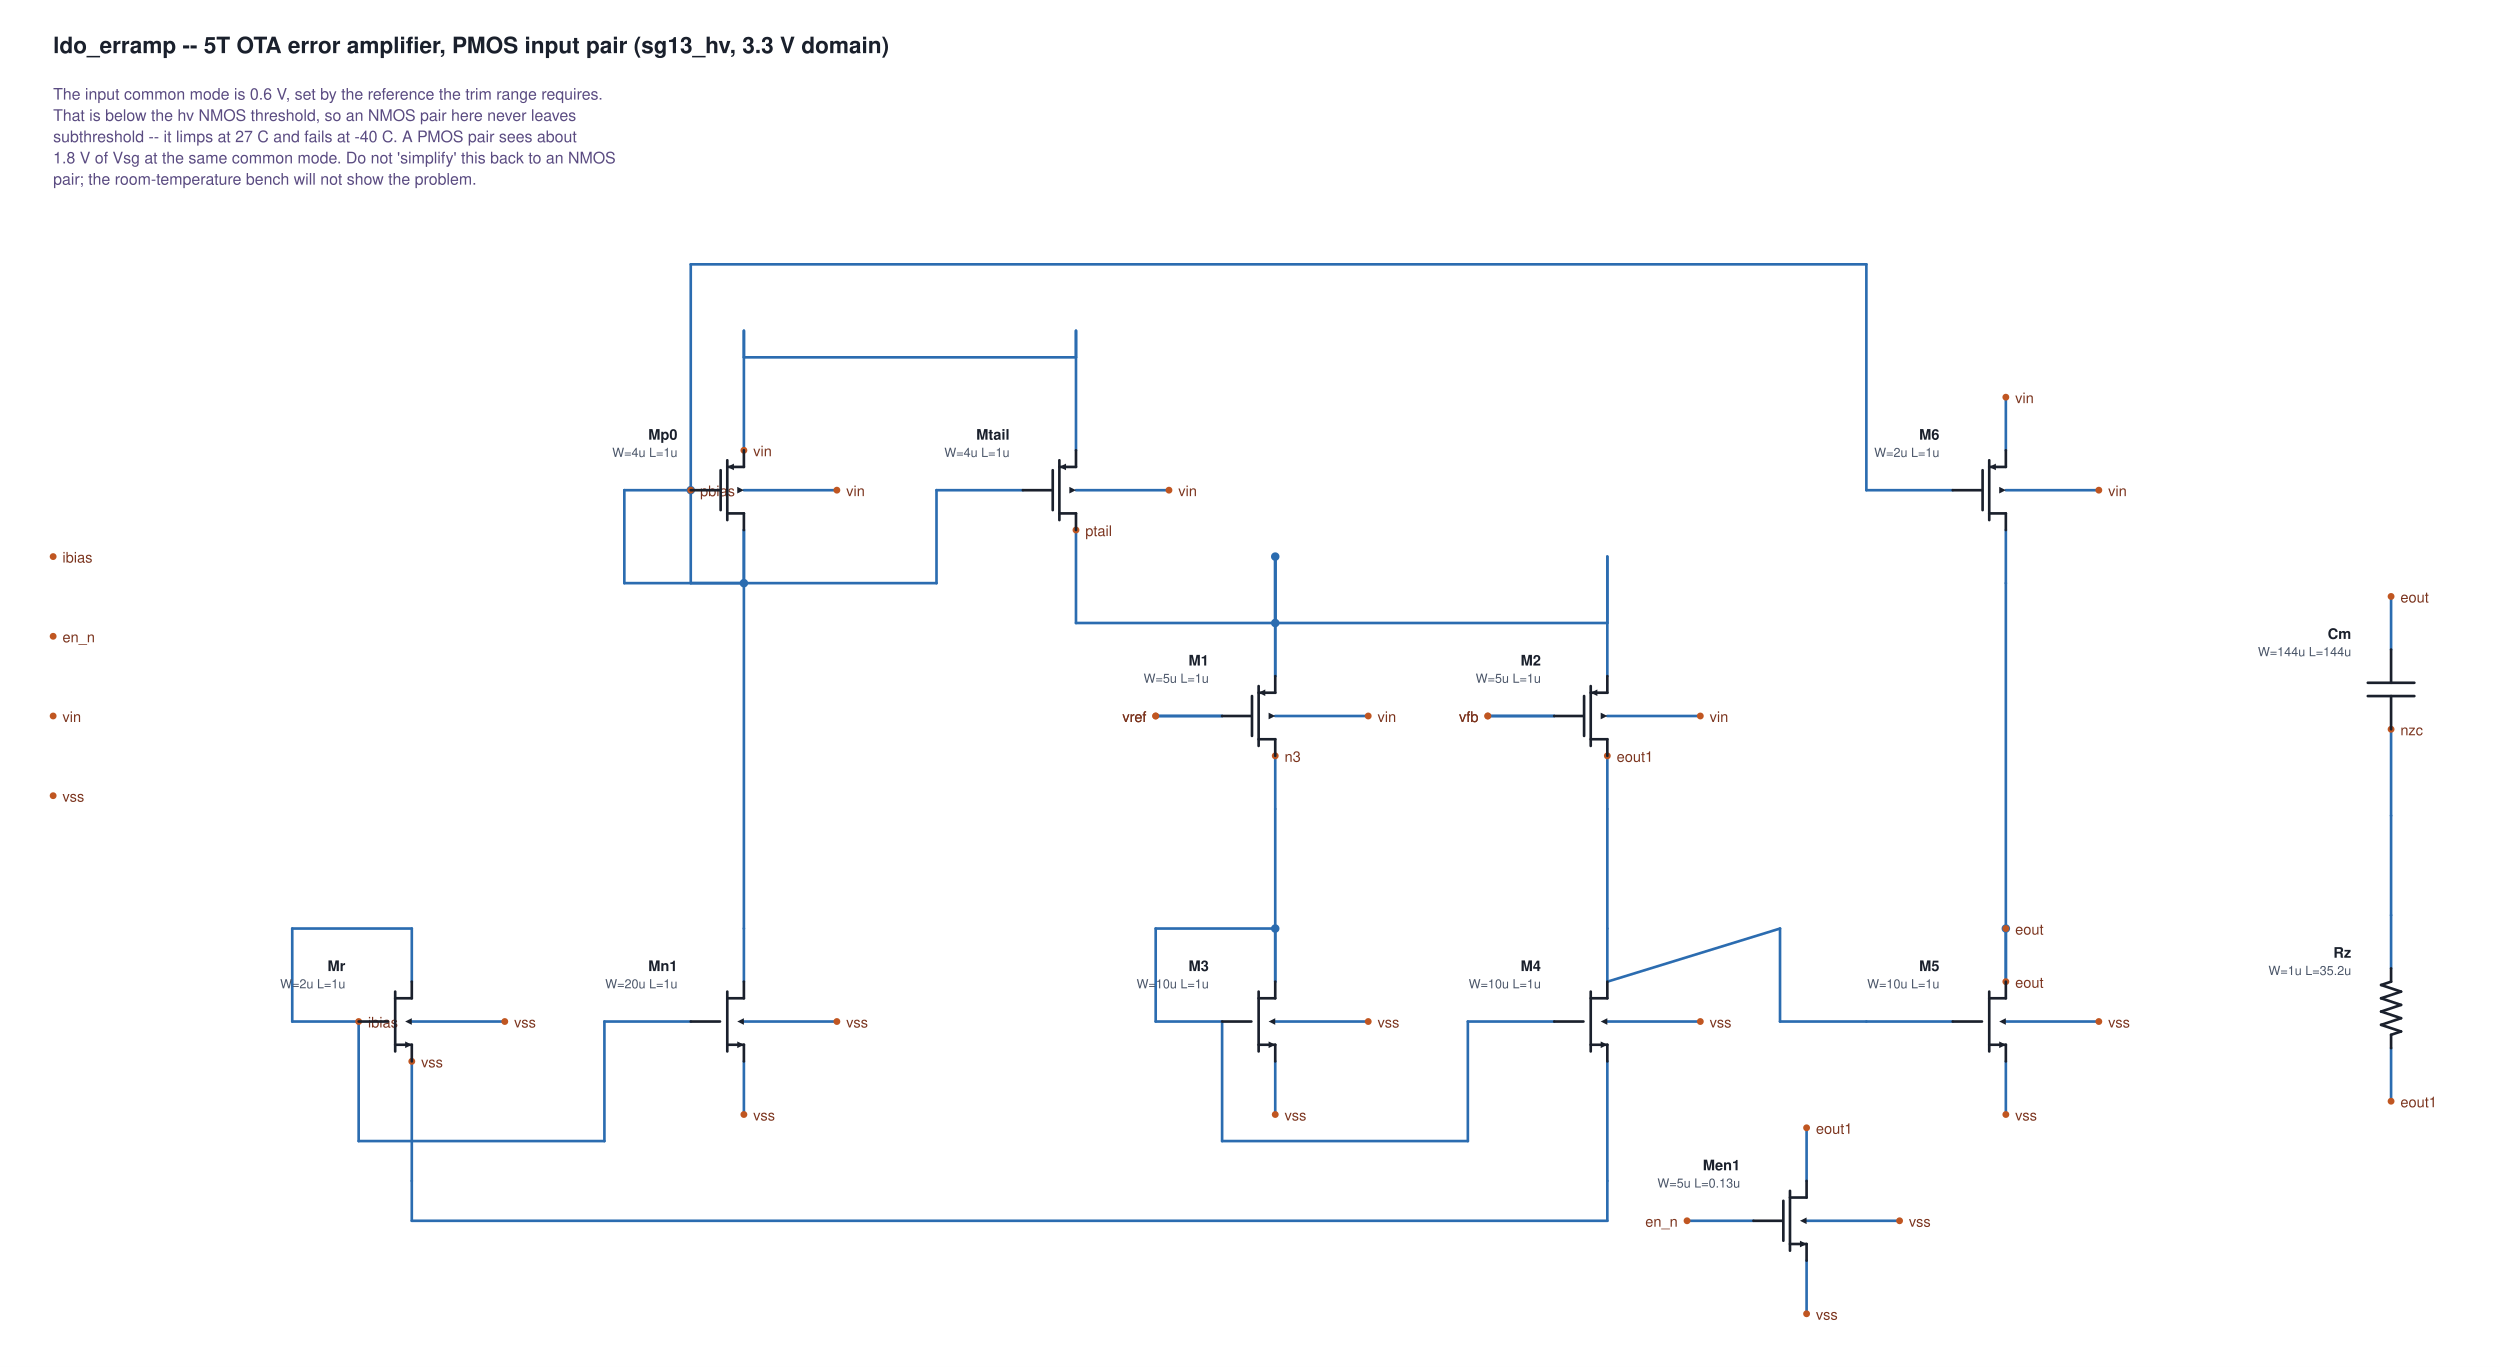
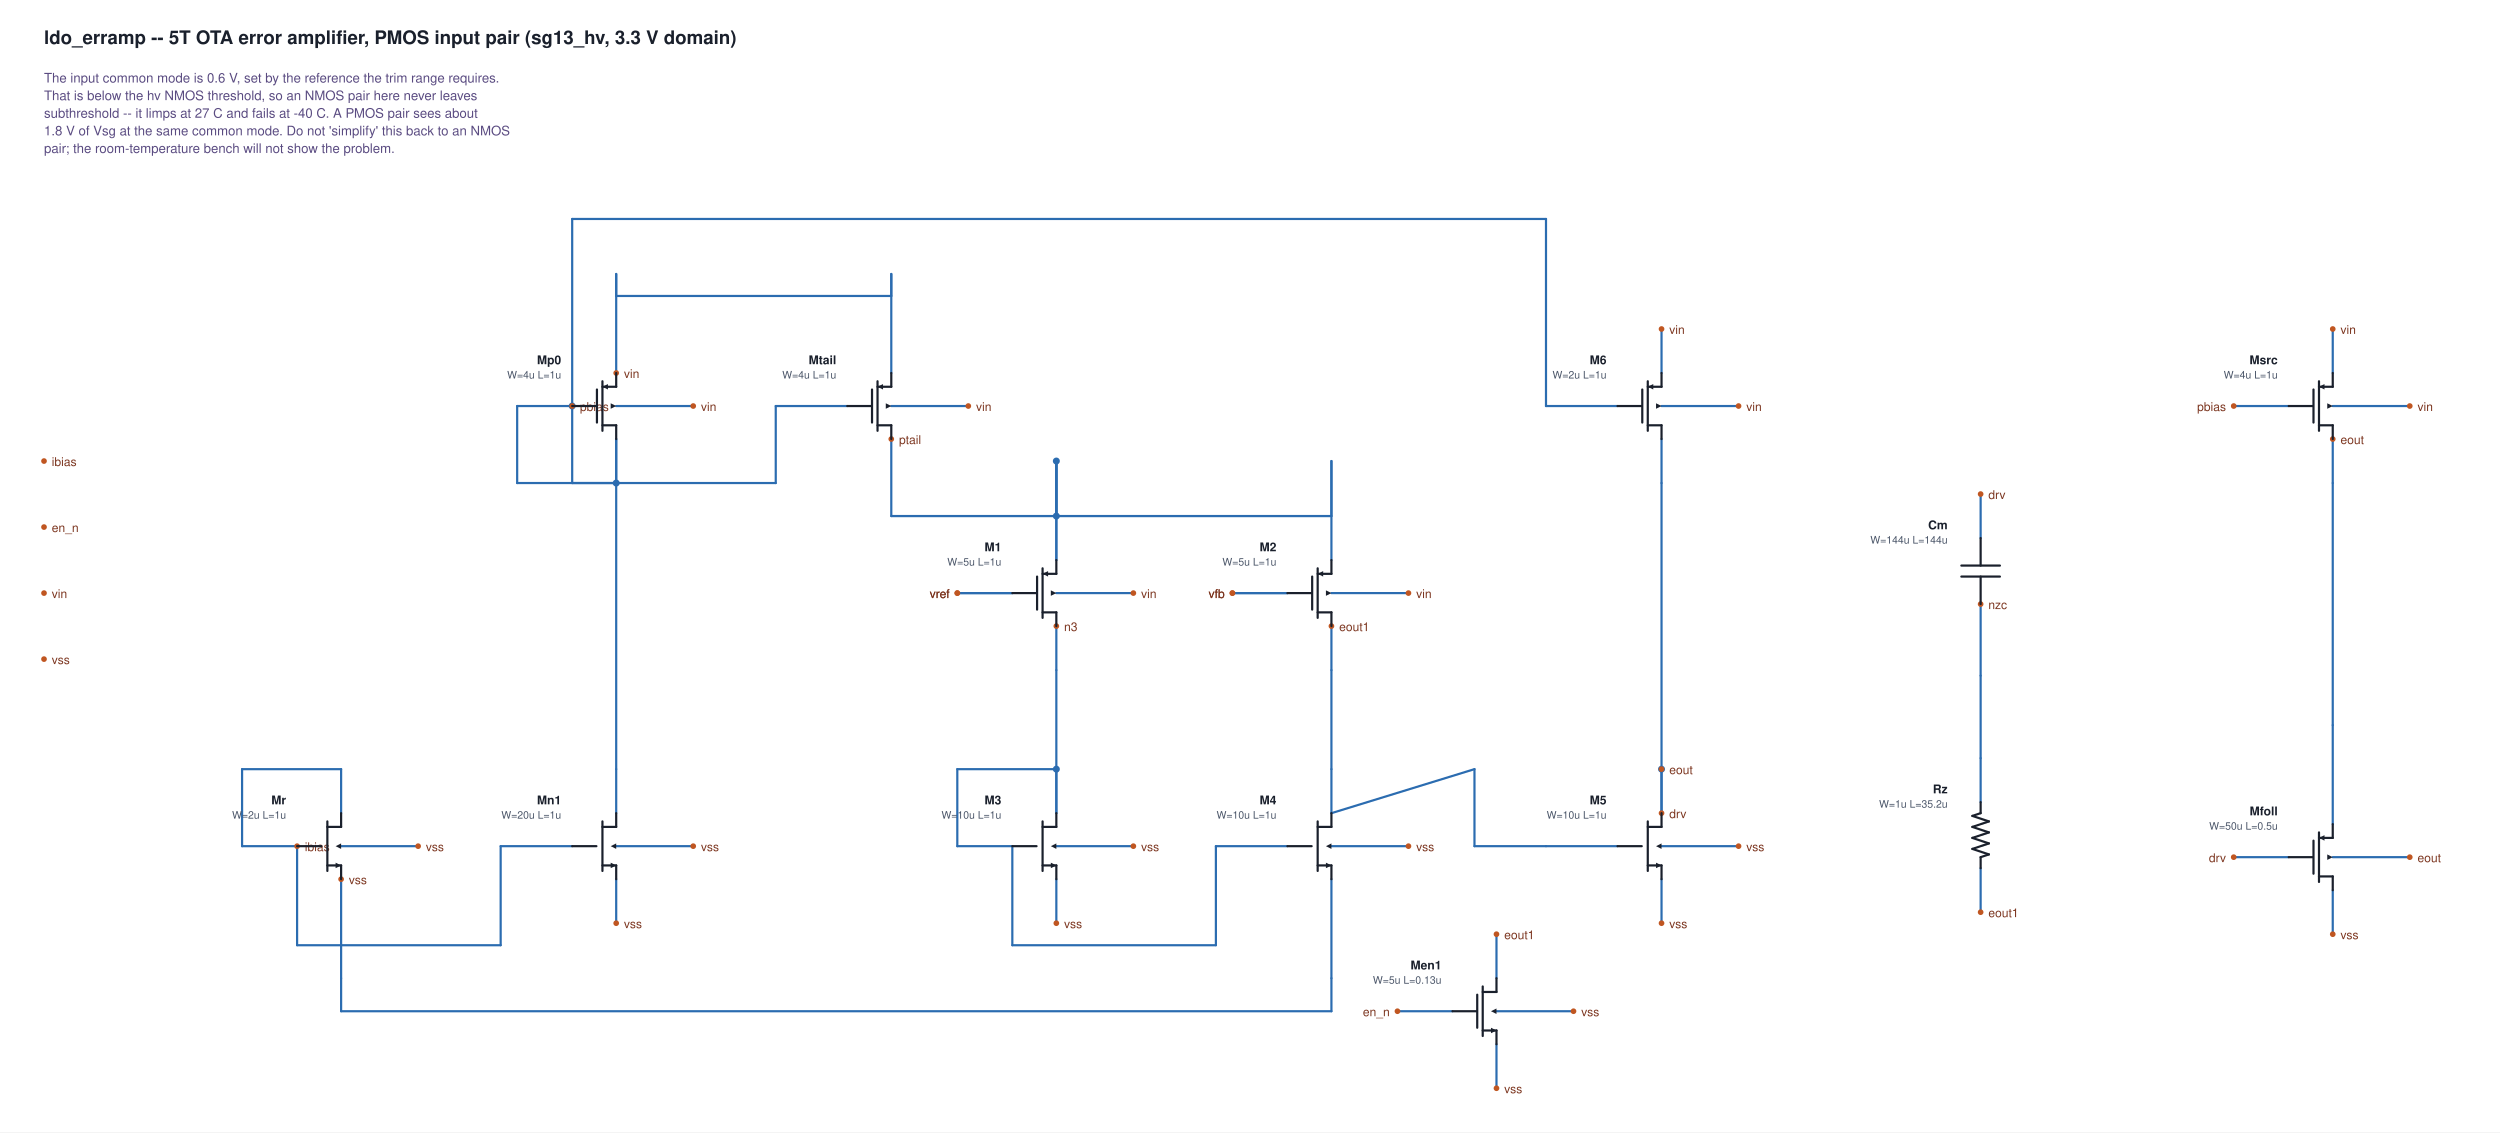
- <svg xmlns="http://www.w3.org/2000/svg" width="1882" height="1029" viewBox="-1040 -719 1882 1029">
-   <rect x="-1040.0" y="-719.0" width="1882.0" height="1029.0" fill="#ffffff" />
+ <svg xmlns="http://www.w3.org/2000/svg" width="2272" height="1029" viewBox="-1040 -719 2272 1029">
+   <rect x="-1040.0" y="-719.0" width="2272.0" height="1029.0" fill="#ffffff" />
  <line x1="-480.0" y1="-380.0" x2="-480.0" y2="-470.0" stroke="#2b6cb0" stroke-width="2" stroke-linecap="round" />
  <line x1="-480.0" y1="-470.0" x2="-480.0" y2="-450.0" stroke="#2b6cb0" stroke-width="2" stroke-linecap="round" />
  <line x1="-480.0" y1="-450.0" x2="-230.0" y2="-450.0" stroke="#2b6cb0" stroke-width="2" stroke-linecap="round" />
  <line x1="-230.0" y1="-450.0" x2="-230.0" y2="-470.0" stroke="#2b6cb0" stroke-width="2" stroke-linecap="round" />
  <line x1="-230.0" y1="-470.0" x2="-230.0" y2="-380.0" stroke="#2b6cb0" stroke-width="2" stroke-linecap="round" />
  <line x1="-520.0" y1="-350.0" x2="-570.0" y2="-350.0" stroke="#2b6cb0" stroke-width="2" stroke-linecap="round" />
  <line x1="-570.0" y1="-350.0" x2="-570.0" y2="-280.0" stroke="#2b6cb0" stroke-width="2" stroke-linecap="round" />
  <line x1="-570.0" y1="-280.0" x2="-480.0" y2="-280.0" stroke="#2b6cb0" stroke-width="2" stroke-linecap="round" />
  <line x1="-480.0" y1="-280.0" x2="-480.0" y2="-320.0" stroke="#2b6cb0" stroke-width="2" stroke-linecap="round" />
  <line x1="-480.0" y1="-320.0" x2="-480.0" y2="-280.0" stroke="#2b6cb0" stroke-width="2" stroke-linecap="round" />
  <line x1="-480.0" y1="-280.0" x2="-480.0" y2="-20.0" stroke="#2b6cb0" stroke-width="2" stroke-linecap="round" />
  <line x1="-480.0" y1="-20.0" x2="-480.0" y2="20.0" stroke="#2b6cb0" stroke-width="2" stroke-linecap="round" />
  <line x1="-520.0" y1="-350.0" x2="-520.0" y2="-280.0" stroke="#2b6cb0" stroke-width="2" stroke-linecap="round" />
  <line x1="-520.0" y1="-280.0" x2="-335.0" y2="-280.0" stroke="#2b6cb0" stroke-width="2" stroke-linecap="round" />
  <line x1="-335.0" y1="-280.0" x2="-335.0" y2="-350.0" stroke="#2b6cb0" stroke-width="2" stroke-linecap="round" />
  <line x1="-335.0" y1="-350.0" x2="-270.0" y2="-350.0" stroke="#2b6cb0" stroke-width="2" stroke-linecap="round" />
  <line x1="-230.0" y1="-320.0" x2="-230.0" y2="-250.0" stroke="#2b6cb0" stroke-width="2" stroke-linecap="round" />
  <line x1="-230.0" y1="-250.0" x2="-80.0" y2="-250.0" stroke="#2b6cb0" stroke-width="2" stroke-linecap="round" />
  <line x1="-80.0" y1="-250.0" x2="-80.0" y2="-300.0" stroke="#2b6cb0" stroke-width="2" stroke-linecap="round" />
  <line x1="-80.0" y1="-300.0" x2="-80.0" y2="-210.0" stroke="#2b6cb0" stroke-width="2" stroke-linecap="round" />
  <line x1="-80.0" y1="-210.0" x2="-80.0" y2="-300.0" stroke="#2b6cb0" stroke-width="2" stroke-linecap="round" />
  <line x1="-80.0" y1="-300.0" x2="-80.0" y2="-250.0" stroke="#2b6cb0" stroke-width="2" stroke-linecap="round" />
  <line x1="-80.0" y1="-250.0" x2="170.0" y2="-250.0" stroke="#2b6cb0" stroke-width="2" stroke-linecap="round" />
  <line x1="170.0" y1="-250.0" x2="170.0" y2="-300.0" stroke="#2b6cb0" stroke-width="2" stroke-linecap="round" />
  <line x1="170.0" y1="-300.0" x2="170.0" y2="-210.0" stroke="#2b6cb0" stroke-width="2" stroke-linecap="round" />
  <line x1="-80.0" y1="-150.0" x2="-80.0" y2="-110.0" stroke="#2b6cb0" stroke-width="2" stroke-linecap="round" />
  <line x1="-80.0" y1="-110.0" x2="-80.0" y2="-20.0" stroke="#2b6cb0" stroke-width="2" stroke-linecap="round" />
  <line x1="-80.0" y1="-20.0" x2="-80.0" y2="20.0" stroke="#2b6cb0" stroke-width="2" stroke-linecap="round" />
  <line x1="-120.0" y1="50.0" x2="-170.0" y2="50.0" stroke="#2b6cb0" stroke-width="2" stroke-linecap="round" />
  <line x1="-170.0" y1="50.0" x2="-170.0" y2="-20.0" stroke="#2b6cb0" stroke-width="2" stroke-linecap="round" />
  <line x1="-170.0" y1="-20.0" x2="-80.0" y2="-20.0" stroke="#2b6cb0" stroke-width="2" stroke-linecap="round" />
  <line x1="-80.0" y1="-20.0" x2="-80.0" y2="20.0" stroke="#2b6cb0" stroke-width="2" stroke-linecap="round" />
  <line x1="-120.0" y1="50.0" x2="-120.0" y2="140.0" stroke="#2b6cb0" stroke-width="2" stroke-linecap="round" />
  <line x1="-120.0" y1="140.0" x2="65.0" y2="140.0" stroke="#2b6cb0" stroke-width="2" stroke-linecap="round" />
  <line x1="65.0" y1="140.0" x2="65.0" y2="50.0" stroke="#2b6cb0" stroke-width="2" stroke-linecap="round" />
  <line x1="65.0" y1="50.0" x2="130.0" y2="50.0" stroke="#2b6cb0" stroke-width="2" stroke-linecap="round" />
  <line x1="170.0" y1="-150.0" x2="170.0" y2="-110.0" stroke="#2b6cb0" stroke-width="2" stroke-linecap="round" />
  <line x1="170.0" y1="-110.0" x2="170.0" y2="-20.0" stroke="#2b6cb0" stroke-width="2" stroke-linecap="round" />
  <line x1="170.0" y1="-20.0" x2="170.0" y2="20.0" stroke="#2b6cb0" stroke-width="2" stroke-linecap="round" />
  <line x1="170.0" y1="20.0" x2="300.0" y2="-20.0" stroke="#2b6cb0" stroke-width="2" stroke-linecap="round" />
  <line x1="300.0" y1="-20.0" x2="300.0" y2="50.0" stroke="#2b6cb0" stroke-width="2" stroke-linecap="round" />
  <line x1="300.0" y1="50.0" x2="365.0" y2="50.0" stroke="#2b6cb0" stroke-width="2" stroke-linecap="round" />
  <line x1="365.0" y1="50.0" x2="430.0" y2="50.0" stroke="#2b6cb0" stroke-width="2" stroke-linecap="round" />
  <line x1="470.0" y1="20.0" x2="470.0" y2="-20.0" stroke="#2b6cb0" stroke-width="2" stroke-linecap="round" />
  <line x1="470.0" y1="-20.0" x2="470.0" y2="-280.0" stroke="#2b6cb0" stroke-width="2" stroke-linecap="round" />
  <line x1="470.0" y1="-280.0" x2="470.0" y2="-320.0" stroke="#2b6cb0" stroke-width="2" stroke-linecap="round" />
  <line x1="760.0" y1="-170.0" x2="760.0" y2="-105.0" stroke="#2b6cb0" stroke-width="2" stroke-linecap="round" />
  <line x1="760.0" y1="-105.0" x2="760.0" y2="-30.0" stroke="#2b6cb0" stroke-width="2" stroke-linecap="round" />
  <line x1="760.0" y1="-30.0" x2="760.0" y2="10.0" stroke="#2b6cb0" stroke-width="2" stroke-linecap="round" />
+   <line x1="1080.0" y1="-320.0" x2="1080.0" y2="-280.0" stroke="#2b6cb0" stroke-width="2" stroke-linecap="round" />
+   <line x1="1080.0" y1="-280.0" x2="1080.0" y2="-60.0" stroke="#2b6cb0" stroke-width="2" stroke-linecap="round" />
+   <line x1="1080.0" y1="-60.0" x2="1080.0" y2="30.0" stroke="#2b6cb0" stroke-width="2" stroke-linecap="round" />
  <line x1="-520.0" y1="-350.0" x2="-520.0" y2="-520.0" stroke="#2b6cb0" stroke-width="2" stroke-linecap="round" />
  <line x1="-520.0" y1="-520.0" x2="365.0" y2="-520.0" stroke="#2b6cb0" stroke-width="2" stroke-linecap="round" />
  <line x1="365.0" y1="-520.0" x2="365.0" y2="-350.0" stroke="#2b6cb0" stroke-width="2" stroke-linecap="round" />
  <line x1="365.0" y1="-350.0" x2="430.0" y2="-350.0" stroke="#2b6cb0" stroke-width="2" stroke-linecap="round" />
  <line x1="-770.0" y1="50.0" x2="-820.0" y2="50.0" stroke="#2b6cb0" stroke-width="2" stroke-linecap="round" />
  <line x1="-820.0" y1="50.0" x2="-820.0" y2="-20.0" stroke="#2b6cb0" stroke-width="2" stroke-linecap="round" />
  <line x1="-820.0" y1="-20.0" x2="-730.0" y2="-20.0" stroke="#2b6cb0" stroke-width="2" stroke-linecap="round" />
  <line x1="-730.0" y1="-20.0" x2="-730.0" y2="20.0" stroke="#2b6cb0" stroke-width="2" stroke-linecap="round" />
  <line x1="-770.0" y1="50.0" x2="-770.0" y2="140.0" stroke="#2b6cb0" stroke-width="2" stroke-linecap="round" />
  <line x1="-770.0" y1="140.0" x2="-585.0" y2="140.0" stroke="#2b6cb0" stroke-width="2" stroke-linecap="round" />
  <line x1="-585.0" y1="140.0" x2="-585.0" y2="50.0" stroke="#2b6cb0" stroke-width="2" stroke-linecap="round" />
  <line x1="-585.0" y1="50.0" x2="-520.0" y2="50.0" stroke="#2b6cb0" stroke-width="2" stroke-linecap="round" />
  <line x1="-730.0" y1="80.0" x2="-730.0" y2="170.0" stroke="#2b6cb0" stroke-width="2" stroke-linecap="round" />
  <line x1="-730.0" y1="170.0" x2="-730.0" y2="200.0" stroke="#2b6cb0" stroke-width="2" stroke-linecap="round" />
  <line x1="-730.0" y1="200.0" x2="170.0" y2="200.0" stroke="#2b6cb0" stroke-width="2" stroke-linecap="round" />
  <line x1="170.0" y1="200.0" x2="170.0" y2="170.0" stroke="#2b6cb0" stroke-width="2" stroke-linecap="round" />
  <line x1="170.0" y1="170.0" x2="170.0" y2="80.0" stroke="#2b6cb0" stroke-width="2" stroke-linecap="round" />
  <line x1="-480.0" y1="-350.0" x2="-410.0" y2="-350.0" stroke="#2b6cb0" stroke-width="2" stroke-linecap="round" />
  <line x1="-230.0" y1="-350.0" x2="-160.0" y2="-350.0" stroke="#2b6cb0" stroke-width="2" stroke-linecap="round" />
  <line x1="-120.0" y1="-180.0" x2="-170.0" y2="-180.0" stroke="#2b6cb0" stroke-width="2" stroke-linecap="round" />
  <line x1="-80.0" y1="-180.0" x2="-10.0" y2="-180.0" stroke="#2b6cb0" stroke-width="2" stroke-linecap="round" />
  <line x1="130.0" y1="-180.0" x2="80.0" y2="-180.0" stroke="#2b6cb0" stroke-width="2" stroke-linecap="round" />
  <line x1="170.0" y1="-180.0" x2="240.0" y2="-180.0" stroke="#2b6cb0" stroke-width="2" stroke-linecap="round" />
  <line x1="-80.0" y1="80.0" x2="-80.0" y2="120.0" stroke="#2b6cb0" stroke-width="2" stroke-linecap="round" />
  <line x1="-80.0" y1="50.0" x2="-10.0" y2="50.0" stroke="#2b6cb0" stroke-width="2" stroke-linecap="round" />
  <line x1="170.0" y1="50.0" x2="240.0" y2="50.0" stroke="#2b6cb0" stroke-width="2" stroke-linecap="round" />
  <line x1="470.0" y1="80.0" x2="470.0" y2="120.0" stroke="#2b6cb0" stroke-width="2" stroke-linecap="round" />
  <line x1="470.0" y1="50.0" x2="540.0" y2="50.0" stroke="#2b6cb0" stroke-width="2" stroke-linecap="round" />
  <line x1="470.0" y1="-380.0" x2="470.0" y2="-420.0" stroke="#2b6cb0" stroke-width="2" stroke-linecap="round" />
  <line x1="470.0" y1="-350.0" x2="540.0" y2="-350.0" stroke="#2b6cb0" stroke-width="2" stroke-linecap="round" />
  <line x1="760.0" y1="-230.0" x2="760.0" y2="-270.0" stroke="#2b6cb0" stroke-width="2" stroke-linecap="round" />
+   <line x1="1040.0" y1="60.0" x2="990.0" y2="60.0" stroke="#2b6cb0" stroke-width="2" stroke-linecap="round" />
+   <line x1="1080.0" y1="90.0" x2="1080.0" y2="130.0" stroke="#2b6cb0" stroke-width="2" stroke-linecap="round" />
+   <line x1="1080.0" y1="60.0" x2="1150.0" y2="60.0" stroke="#2b6cb0" stroke-width="2" stroke-linecap="round" />
+   <line x1="1080.0" y1="-380.0" x2="1080.0" y2="-420.0" stroke="#2b6cb0" stroke-width="2" stroke-linecap="round" />
+   <line x1="1040.0" y1="-350.0" x2="990.0" y2="-350.0" stroke="#2b6cb0" stroke-width="2" stroke-linecap="round" />
+   <line x1="1080.0" y1="-350.0" x2="1150.0" y2="-350.0" stroke="#2b6cb0" stroke-width="2" stroke-linecap="round" />
  <line x1="760.0" y1="70.0" x2="760.0" y2="110.0" stroke="#2b6cb0" stroke-width="2" stroke-linecap="round" />
  <line x1="320.0" y1="170.0" x2="320.0" y2="130.0" stroke="#2b6cb0" stroke-width="2" stroke-linecap="round" />
  <line x1="280.0" y1="200.0" x2="230.0" y2="200.0" stroke="#2b6cb0" stroke-width="2" stroke-linecap="round" />
  <line x1="320.0" y1="230.0" x2="320.0" y2="270.0" stroke="#2b6cb0" stroke-width="2" stroke-linecap="round" />
  <line x1="320.0" y1="200.0" x2="390.0" y2="200.0" stroke="#2b6cb0" stroke-width="2" stroke-linecap="round" />
  <line x1="-480.0" y1="80.0" x2="-480.0" y2="120.0" stroke="#2b6cb0" stroke-width="2" stroke-linecap="round" />
  <line x1="-480.0" y1="50.0" x2="-410.0" y2="50.0" stroke="#2b6cb0" stroke-width="2" stroke-linecap="round" />
  <line x1="-730.0" y1="50.0" x2="-660.0" y2="50.0" stroke="#2b6cb0" stroke-width="2" stroke-linecap="round" />
  <line x1="-120.0" y1="-180.0" x2="-170.0" y2="-180.0" stroke="#2b6cb0" stroke-width="2" stroke-linecap="round" />
  <line x1="130.0" y1="-180.0" x2="80.0" y2="-180.0" stroke="#2b6cb0" stroke-width="2" stroke-linecap="round" />
  <line x1="470.0" y1="20.0" x2="470.0" y2="-20.0" stroke="#2b6cb0" stroke-width="2" stroke-linecap="round" />
  <circle cx="-520.0" cy="-350.0" r="3.2" fill="#2b6cb0" />
  <circle cx="-480.0" cy="-280.0" r="3.2" fill="#2b6cb0" />
  <circle cx="-80.0" cy="-250.0" r="3.2" fill="#2b6cb0" />
  <circle cx="-80.0" cy="-300.0" r="3.2" fill="#2b6cb0" />
  <circle cx="-80.0" cy="-20.0" r="3.2" fill="#2b6cb0" />
  <circle cx="470.0" cy="-20.0" r="3.2" fill="#2b6cb0" />
  <circle cx="-480.0" cy="-380.0" r="2.6" fill="#c05621" />
  <text x="-473.0" y="-375.5" text-anchor="start" font-family="Helvetica,Arial,sans-serif" font-size="11" fill="#7b341e">vin</text>
  <circle cx="-520.0" cy="-350.0" r="2.6" fill="#c05621" />
  <text x="-513.0" y="-345.5" text-anchor="start" font-family="Helvetica,Arial,sans-serif" font-size="11" fill="#7b341e">pbias</text>
  <circle cx="-230.0" cy="-320.0" r="2.6" fill="#c05621" />
  <text x="-223.0" y="-315.5" text-anchor="start" font-family="Helvetica,Arial,sans-serif" font-size="11" fill="#7b341e">ptail</text>
  <circle cx="-80.0" cy="-150.0" r="2.6" fill="#c05621" />
  <text x="-73.0" y="-145.5" text-anchor="start" font-family="Helvetica,Arial,sans-serif" font-size="11" fill="#7b341e">n3</text>
  <circle cx="170.0" cy="-150.0" r="2.6" fill="#c05621" />
  <text x="177.0" y="-145.5" text-anchor="start" font-family="Helvetica,Arial,sans-serif" font-size="11" fill="#7b341e">eout1</text>
  <circle cx="470.0" cy="20.0" r="2.6" fill="#c05621" />
-   <text x="477.0" y="24.5" text-anchor="start" font-family="Helvetica,Arial,sans-serif" font-size="11" fill="#7b341e">eout</text>
+   <text x="477.0" y="24.5" text-anchor="start" font-family="Helvetica,Arial,sans-serif" font-size="11" fill="#7b341e">drv</text>
  <circle cx="760.0" cy="-170.0" r="2.6" fill="#c05621" />
  <text x="767.0" y="-165.5" text-anchor="start" font-family="Helvetica,Arial,sans-serif" font-size="11" fill="#7b341e">nzc</text>
+   <circle cx="1080.0" cy="-320.0" r="2.6" fill="#c05621" />
+   <text x="1087.0" y="-315.5" text-anchor="start" font-family="Helvetica,Arial,sans-serif" font-size="11" fill="#7b341e">eout</text>
  <circle cx="-770.0" cy="50.0" r="2.6" fill="#c05621" />
  <text x="-763.0" y="54.5" text-anchor="start" font-family="Helvetica,Arial,sans-serif" font-size="11" fill="#7b341e">ibias</text>
  <circle cx="-730.0" cy="80.0" r="2.6" fill="#c05621" />
  <text x="-723.0" y="84.5" text-anchor="start" font-family="Helvetica,Arial,sans-serif" font-size="11" fill="#7b341e">vss</text>
  <line x1="-492.5" y1="-372.5" x2="-492.5" y2="-327.5" stroke="#1a202c" stroke-width="2" stroke-linecap="round" />
  <line x1="-480.0" y1="-380.0" x2="-480.0" y2="-367.5" stroke="#1a202c" stroke-width="2" stroke-linecap="round" />
  <line x1="-480.0" y1="-332.5" x2="-480.0" y2="-320.0" stroke="#1a202c" stroke-width="2" stroke-linecap="round" />
  <line x1="-497.5" y1="-365.0" x2="-497.5" y2="-335.0" stroke="#1a202c" stroke-width="2" stroke-linecap="round" />
  <line x1="-492.5" y1="-332.5" x2="-480.0" y2="-332.5" stroke="#1a202c" stroke-width="2" stroke-linecap="round" />
  <line x1="-492.5" y1="-367.5" x2="-480.0" y2="-367.5" stroke="#1a202c" stroke-width="2" stroke-linecap="round" />
  <line x1="-520.0" y1="-350.0" x2="-498.0" y2="-350.0" stroke="#1a202c" stroke-width="2" stroke-linecap="round" />
  <polygon points="-487.5,-370.0 -492.5,-367.5 -487.5,-365.0 -487.5,-370.0" fill="#1a202c" />
  <polygon points="-485.0,-352.5 -480.0,-350.0 -485.0,-347.5 -485.0,-352.5" fill="#1a202c" />
  <text x="-530.0" y="-388.0" text-anchor="end" font-family="Helvetica,Arial,sans-serif" font-size="11" font-weight="bold" fill="#1a202c">Mp0</text>
  <text x="-530.0" y="-375.0" text-anchor="end" font-family="Helvetica,Arial,sans-serif" font-size="9.5" fill="#4a5568">W=4u L=1u</text>
  <circle cx="-410.0" cy="-350.0" r="2.6" fill="#c05621" />
  <text x="-403.0" y="-345.5" text-anchor="start" font-family="Helvetica,Arial,sans-serif" font-size="11" fill="#7b341e">vin</text>
  <line x1="-242.5" y1="-372.5" x2="-242.5" y2="-327.5" stroke="#1a202c" stroke-width="2" stroke-linecap="round" />
  <line x1="-230.0" y1="-380.0" x2="-230.0" y2="-367.5" stroke="#1a202c" stroke-width="2" stroke-linecap="round" />
  <line x1="-230.0" y1="-332.5" x2="-230.0" y2="-320.0" stroke="#1a202c" stroke-width="2" stroke-linecap="round" />
  <line x1="-247.5" y1="-365.0" x2="-247.5" y2="-335.0" stroke="#1a202c" stroke-width="2" stroke-linecap="round" />
  <line x1="-242.5" y1="-332.5" x2="-230.0" y2="-332.5" stroke="#1a202c" stroke-width="2" stroke-linecap="round" />
  <line x1="-242.5" y1="-367.5" x2="-230.0" y2="-367.5" stroke="#1a202c" stroke-width="2" stroke-linecap="round" />
  <line x1="-270.0" y1="-350.0" x2="-248.0" y2="-350.0" stroke="#1a202c" stroke-width="2" stroke-linecap="round" />
  <polygon points="-237.5,-370.0 -242.5,-367.5 -237.5,-365.0 -237.5,-370.0" fill="#1a202c" />
  <polygon points="-235.0,-352.5 -230.0,-350.0 -235.0,-347.5 -235.0,-352.5" fill="#1a202c" />
  <text x="-280.0" y="-388.0" text-anchor="end" font-family="Helvetica,Arial,sans-serif" font-size="11" font-weight="bold" fill="#1a202c">Mtail</text>
  <text x="-280.0" y="-375.0" text-anchor="end" font-family="Helvetica,Arial,sans-serif" font-size="9.5" fill="#4a5568">W=4u L=1u</text>
  <circle cx="-160.0" cy="-350.0" r="2.6" fill="#c05621" />
  <text x="-153.0" y="-345.5" text-anchor="start" font-family="Helvetica,Arial,sans-serif" font-size="11" fill="#7b341e">vin</text>
  <line x1="-92.5" y1="-202.5" x2="-92.5" y2="-157.5" stroke="#1a202c" stroke-width="2" stroke-linecap="round" />
  <line x1="-80.0" y1="-210.0" x2="-80.0" y2="-197.5" stroke="#1a202c" stroke-width="2" stroke-linecap="round" />
  <line x1="-80.0" y1="-162.5" x2="-80.0" y2="-150.0" stroke="#1a202c" stroke-width="2" stroke-linecap="round" />
  <line x1="-97.5" y1="-195.0" x2="-97.5" y2="-165.0" stroke="#1a202c" stroke-width="2" stroke-linecap="round" />
  <line x1="-92.5" y1="-162.5" x2="-80.0" y2="-162.5" stroke="#1a202c" stroke-width="2" stroke-linecap="round" />
  <line x1="-92.5" y1="-197.5" x2="-80.0" y2="-197.5" stroke="#1a202c" stroke-width="2" stroke-linecap="round" />
  <line x1="-120.0" y1="-180.0" x2="-98.0" y2="-180.0" stroke="#1a202c" stroke-width="2" stroke-linecap="round" />
  <polygon points="-87.5,-200.0 -92.5,-197.5 -87.5,-195.0 -87.5,-200.0" fill="#1a202c" />
  <polygon points="-85.0,-182.5 -80.0,-180.0 -85.0,-177.5 -85.0,-182.5" fill="#1a202c" />
  <text x="-130.0" y="-218.0" text-anchor="end" font-family="Helvetica,Arial,sans-serif" font-size="11" font-weight="bold" fill="#1a202c">M1</text>
  <text x="-130.0" y="-205.0" text-anchor="end" font-family="Helvetica,Arial,sans-serif" font-size="9.5" fill="#4a5568">W=5u L=1u</text>
  <circle cx="-170.0" cy="-180.0" r="2.6" fill="#c05621" />
  <text x="-177.0" y="-175.5" text-anchor="end" font-family="Helvetica,Arial,sans-serif" font-size="11" fill="#7b341e">vref</text>
  <circle cx="-10.0" cy="-180.0" r="2.6" fill="#c05621" />
  <text x="-3.0" y="-175.5" text-anchor="start" font-family="Helvetica,Arial,sans-serif" font-size="11" fill="#7b341e">vin</text>
  <line x1="157.5" y1="-202.5" x2="157.5" y2="-157.5" stroke="#1a202c" stroke-width="2" stroke-linecap="round" />
  <line x1="170.0" y1="-210.0" x2="170.0" y2="-197.5" stroke="#1a202c" stroke-width="2" stroke-linecap="round" />
  <line x1="170.0" y1="-162.5" x2="170.0" y2="-150.0" stroke="#1a202c" stroke-width="2" stroke-linecap="round" />
  <line x1="152.5" y1="-195.0" x2="152.5" y2="-165.0" stroke="#1a202c" stroke-width="2" stroke-linecap="round" />
  <line x1="157.5" y1="-162.5" x2="170.0" y2="-162.5" stroke="#1a202c" stroke-width="2" stroke-linecap="round" />
  <line x1="157.5" y1="-197.5" x2="170.0" y2="-197.5" stroke="#1a202c" stroke-width="2" stroke-linecap="round" />
  <line x1="130.0" y1="-180.0" x2="152.0" y2="-180.0" stroke="#1a202c" stroke-width="2" stroke-linecap="round" />
  <polygon points="162.5,-200.0 157.5,-197.5 162.5,-195.0 162.5,-200.0" fill="#1a202c" />
  <polygon points="165.0,-182.5 170.0,-180.0 165.0,-177.5 165.0,-182.5" fill="#1a202c" />
  <text x="120.0" y="-218.0" text-anchor="end" font-family="Helvetica,Arial,sans-serif" font-size="11" font-weight="bold" fill="#1a202c">M2</text>
  <text x="120.0" y="-205.0" text-anchor="end" font-family="Helvetica,Arial,sans-serif" font-size="9.5" fill="#4a5568">W=5u L=1u</text>
  <circle cx="80.0" cy="-180.0" r="2.6" fill="#c05621" />
  <text x="73.0" y="-175.5" text-anchor="end" font-family="Helvetica,Arial,sans-serif" font-size="11" fill="#7b341e">vfb</text>
  <circle cx="240.0" cy="-180.0" r="2.6" fill="#c05621" />
  <text x="247.0" y="-175.5" text-anchor="start" font-family="Helvetica,Arial,sans-serif" font-size="11" fill="#7b341e">vin</text>
  <line x1="-92.5" y1="27.5" x2="-92.5" y2="72.5" stroke="#1a202c" stroke-width="2" stroke-linecap="round" />
  <line x1="-80.0" y1="20.0" x2="-80.0" y2="32.5" stroke="#1a202c" stroke-width="2" stroke-linecap="round" />
  <line x1="-80.0" y1="67.5" x2="-80.0" y2="80.0" stroke="#1a202c" stroke-width="2" stroke-linecap="round" />
  <line x1="-92.5" y1="67.5" x2="-80.0" y2="67.5" stroke="#1a202c" stroke-width="2" stroke-linecap="round" />
  <line x1="-92.5" y1="32.5" x2="-80.0" y2="32.5" stroke="#1a202c" stroke-width="2" stroke-linecap="round" />
  <line x1="-120.0" y1="50.0" x2="-98.0" y2="50.0" stroke="#1a202c" stroke-width="2" stroke-linecap="round" />
  <polygon points="-85.0,70.0 -80.0,67.5 -85.0,65.0 -85.0,70.0" fill="#1a202c" />
  <polygon points="-80.0,52.5 -85.0,50.0 -80.0,47.5 -80.0,52.5" fill="#1a202c" />
  <text x="-130.0" y="12.0" text-anchor="end" font-family="Helvetica,Arial,sans-serif" font-size="11" font-weight="bold" fill="#1a202c">M3</text>
  <text x="-130.0" y="25.0" text-anchor="end" font-family="Helvetica,Arial,sans-serif" font-size="9.5" fill="#4a5568">W=10u L=1u</text>
  <circle cx="-80.0" cy="120.0" r="2.6" fill="#c05621" />
  <text x="-73.0" y="124.5" text-anchor="start" font-family="Helvetica,Arial,sans-serif" font-size="11" fill="#7b341e">vss</text>
  <circle cx="-10.0" cy="50.0" r="2.6" fill="#c05621" />
  <text x="-3.0" y="54.5" text-anchor="start" font-family="Helvetica,Arial,sans-serif" font-size="11" fill="#7b341e">vss</text>
  <line x1="157.5" y1="27.5" x2="157.5" y2="72.5" stroke="#1a202c" stroke-width="2" stroke-linecap="round" />
  <line x1="170.0" y1="20.0" x2="170.0" y2="32.5" stroke="#1a202c" stroke-width="2" stroke-linecap="round" />
  <line x1="170.0" y1="67.5" x2="170.0" y2="80.0" stroke="#1a202c" stroke-width="2" stroke-linecap="round" />
  <line x1="157.5" y1="67.5" x2="170.0" y2="67.5" stroke="#1a202c" stroke-width="2" stroke-linecap="round" />
  <line x1="157.5" y1="32.5" x2="170.0" y2="32.5" stroke="#1a202c" stroke-width="2" stroke-linecap="round" />
  <line x1="130.0" y1="50.0" x2="152.0" y2="50.0" stroke="#1a202c" stroke-width="2" stroke-linecap="round" />
  <polygon points="165.0,70.0 170.0,67.5 165.0,65.0 165.0,70.0" fill="#1a202c" />
  <polygon points="170.0,52.5 165.0,50.0 170.0,47.5 170.0,52.5" fill="#1a202c" />
  <text x="120.0" y="12.0" text-anchor="end" font-family="Helvetica,Arial,sans-serif" font-size="11" font-weight="bold" fill="#1a202c">M4</text>
  <text x="120.0" y="25.0" text-anchor="end" font-family="Helvetica,Arial,sans-serif" font-size="9.5" fill="#4a5568">W=10u L=1u</text>
  <circle cx="240.0" cy="50.0" r="2.6" fill="#c05621" />
  <text x="247.0" y="54.5" text-anchor="start" font-family="Helvetica,Arial,sans-serif" font-size="11" fill="#7b341e">vss</text>
  <line x1="457.5" y1="27.5" x2="457.5" y2="72.5" stroke="#1a202c" stroke-width="2" stroke-linecap="round" />
  <line x1="470.0" y1="20.0" x2="470.0" y2="32.5" stroke="#1a202c" stroke-width="2" stroke-linecap="round" />
  <line x1="470.0" y1="67.5" x2="470.0" y2="80.0" stroke="#1a202c" stroke-width="2" stroke-linecap="round" />
  <line x1="457.5" y1="67.5" x2="470.0" y2="67.5" stroke="#1a202c" stroke-width="2" stroke-linecap="round" />
  <line x1="457.5" y1="32.5" x2="470.0" y2="32.5" stroke="#1a202c" stroke-width="2" stroke-linecap="round" />
  <line x1="430.0" y1="50.0" x2="452.0" y2="50.0" stroke="#1a202c" stroke-width="2" stroke-linecap="round" />
  <polygon points="465.0,70.0 470.0,67.5 465.0,65.0 465.0,70.0" fill="#1a202c" />
  <polygon points="470.0,52.5 465.0,50.0 470.0,47.5 470.0,52.5" fill="#1a202c" />
  <text x="420.0" y="12.0" text-anchor="end" font-family="Helvetica,Arial,sans-serif" font-size="11" font-weight="bold" fill="#1a202c">M5</text>
  <text x="420.0" y="25.0" text-anchor="end" font-family="Helvetica,Arial,sans-serif" font-size="9.5" fill="#4a5568">W=10u L=1u</text>
  <circle cx="470.0" cy="120.0" r="2.6" fill="#c05621" />
  <text x="477.0" y="124.5" text-anchor="start" font-family="Helvetica,Arial,sans-serif" font-size="11" fill="#7b341e">vss</text>
  <circle cx="540.0" cy="50.0" r="2.6" fill="#c05621" />
  <text x="547.0" y="54.5" text-anchor="start" font-family="Helvetica,Arial,sans-serif" font-size="11" fill="#7b341e">vss</text>
  <line x1="457.5" y1="-372.5" x2="457.5" y2="-327.5" stroke="#1a202c" stroke-width="2" stroke-linecap="round" />
  <line x1="470.0" y1="-380.0" x2="470.0" y2="-367.5" stroke="#1a202c" stroke-width="2" stroke-linecap="round" />
  <line x1="470.0" y1="-332.5" x2="470.0" y2="-320.0" stroke="#1a202c" stroke-width="2" stroke-linecap="round" />
  <line x1="452.5" y1="-365.0" x2="452.5" y2="-335.0" stroke="#1a202c" stroke-width="2" stroke-linecap="round" />
  <line x1="457.5" y1="-332.5" x2="470.0" y2="-332.5" stroke="#1a202c" stroke-width="2" stroke-linecap="round" />
  <line x1="457.5" y1="-367.5" x2="470.0" y2="-367.5" stroke="#1a202c" stroke-width="2" stroke-linecap="round" />
  <line x1="430.0" y1="-350.0" x2="452.0" y2="-350.0" stroke="#1a202c" stroke-width="2" stroke-linecap="round" />
  <polygon points="462.5,-370.0 457.5,-367.5 462.5,-365.0 462.5,-370.0" fill="#1a202c" />
  <polygon points="465.0,-352.5 470.0,-350.0 465.0,-347.5 465.0,-352.5" fill="#1a202c" />
  <text x="420.0" y="-388.0" text-anchor="end" font-family="Helvetica,Arial,sans-serif" font-size="11" font-weight="bold" fill="#1a202c">M6</text>
  <text x="420.0" y="-375.0" text-anchor="end" font-family="Helvetica,Arial,sans-serif" font-size="9.5" fill="#4a5568">W=2u L=1u</text>
  <circle cx="470.0" cy="-420.0" r="2.6" fill="#c05621" />
  <text x="477.0" y="-415.5" text-anchor="start" font-family="Helvetica,Arial,sans-serif" font-size="11" fill="#7b341e">vin</text>
  <circle cx="540.0" cy="-350.0" r="2.6" fill="#c05621" />
  <text x="547.0" y="-345.5" text-anchor="start" font-family="Helvetica,Arial,sans-serif" font-size="11" fill="#7b341e">vin</text>
  <line x1="742.5" y1="-205.0" x2="777.5" y2="-205.0" stroke="#1a202c" stroke-width="2" stroke-linecap="round" />
  <line x1="742.5" y1="-195.0" x2="777.5" y2="-195.0" stroke="#1a202c" stroke-width="2" stroke-linecap="round" />
  <line x1="760.0" y1="-230.0" x2="760.0" y2="-205.0" stroke="#1a202c" stroke-width="2" stroke-linecap="round" />
  <line x1="760.0" y1="-195.0" x2="760.0" y2="-170.0" stroke="#1a202c" stroke-width="2" stroke-linecap="round" />
  <text x="730.0" y="-238.0" text-anchor="end" font-family="Helvetica,Arial,sans-serif" font-size="11" font-weight="bold" fill="#1a202c">Cm</text>
  <text x="730.0" y="-225.0" text-anchor="end" font-family="Helvetica,Arial,sans-serif" font-size="9.5" fill="#4a5568">W=144u L=144u</text>
  <circle cx="760.0" cy="-270.0" r="2.6" fill="#c05621" />
-   <text x="767.0" y="-265.5" text-anchor="start" font-family="Helvetica,Arial,sans-serif" font-size="11" fill="#7b341e">eout</text>
+   <text x="767.0" y="-265.5" text-anchor="start" font-family="Helvetica,Arial,sans-serif" font-size="11" fill="#7b341e">drv</text>
+   <line x1="1067.5" y1="37.5" x2="1067.5" y2="82.5" stroke="#1a202c" stroke-width="2" stroke-linecap="round" />
+   <line x1="1080.0" y1="30.0" x2="1080.0" y2="42.5" stroke="#1a202c" stroke-width="2" stroke-linecap="round" />
+   <line x1="1080.0" y1="77.5" x2="1080.0" y2="90.0" stroke="#1a202c" stroke-width="2" stroke-linecap="round" />
+   <line x1="1062.5" y1="45.0" x2="1062.5" y2="75.0" stroke="#1a202c" stroke-width="2" stroke-linecap="round" />
+   <line x1="1067.5" y1="77.5" x2="1080.0" y2="77.5" stroke="#1a202c" stroke-width="2" stroke-linecap="round" />
+   <line x1="1067.5" y1="42.5" x2="1080.0" y2="42.5" stroke="#1a202c" stroke-width="2" stroke-linecap="round" />
+   <line x1="1040.0" y1="60.0" x2="1062.0" y2="60.0" stroke="#1a202c" stroke-width="2" stroke-linecap="round" />
+   <polygon points="1072.5,40.0 1067.5,42.5 1072.5,45.0 1072.5,40.0" fill="#1a202c" />
+   <polygon points="1075.0,57.5 1080.0,60.0 1075.0,62.5 1075.0,57.5" fill="#1a202c" />
+   <text x="1030.0" y="22.0" text-anchor="end" font-family="Helvetica,Arial,sans-serif" font-size="11" font-weight="bold" fill="#1a202c">Mfoll</text>
+   <text x="1030.0" y="35.0" text-anchor="end" font-family="Helvetica,Arial,sans-serif" font-size="9.5" fill="#4a5568">W=50u L=0.5u</text>
+   <circle cx="990.0" cy="60.0" r="2.6" fill="#c05621" />
+   <text x="983.0" y="64.5" text-anchor="end" font-family="Helvetica,Arial,sans-serif" font-size="11" fill="#7b341e">drv</text>
+   <circle cx="1080.0" cy="130.0" r="2.6" fill="#c05621" />
+   <text x="1087.0" y="134.5" text-anchor="start" font-family="Helvetica,Arial,sans-serif" font-size="11" fill="#7b341e">vss</text>
+   <circle cx="1150.0" cy="60.0" r="2.6" fill="#c05621" />
+   <text x="1157.0" y="64.5" text-anchor="start" font-family="Helvetica,Arial,sans-serif" font-size="11" fill="#7b341e">eout</text>
+   <line x1="1067.5" y1="-372.5" x2="1067.5" y2="-327.5" stroke="#1a202c" stroke-width="2" stroke-linecap="round" />
+   <line x1="1080.0" y1="-380.0" x2="1080.0" y2="-367.5" stroke="#1a202c" stroke-width="2" stroke-linecap="round" />
+   <line x1="1080.0" y1="-332.5" x2="1080.0" y2="-320.0" stroke="#1a202c" stroke-width="2" stroke-linecap="round" />
+   <line x1="1062.5" y1="-365.0" x2="1062.5" y2="-335.0" stroke="#1a202c" stroke-width="2" stroke-linecap="round" />
+   <line x1="1067.5" y1="-332.5" x2="1080.0" y2="-332.5" stroke="#1a202c" stroke-width="2" stroke-linecap="round" />
+   <line x1="1067.5" y1="-367.5" x2="1080.0" y2="-367.5" stroke="#1a202c" stroke-width="2" stroke-linecap="round" />
+   <line x1="1040.0" y1="-350.0" x2="1062.0" y2="-350.0" stroke="#1a202c" stroke-width="2" stroke-linecap="round" />
+   <polygon points="1072.5,-370.0 1067.5,-367.5 1072.5,-365.0 1072.5,-370.0" fill="#1a202c" />
+   <polygon points="1075.0,-352.5 1080.0,-350.0 1075.0,-347.5 1075.0,-352.5" fill="#1a202c" />
+   <text x="1030.0" y="-388.0" text-anchor="end" font-family="Helvetica,Arial,sans-serif" font-size="11" font-weight="bold" fill="#1a202c">Msrc</text>
+   <text x="1030.0" y="-375.0" text-anchor="end" font-family="Helvetica,Arial,sans-serif" font-size="9.5" fill="#4a5568">W=4u L=1u</text>
+   <circle cx="1080.0" cy="-420.0" r="2.6" fill="#c05621" />
+   <text x="1087.0" y="-415.5" text-anchor="start" font-family="Helvetica,Arial,sans-serif" font-size="11" fill="#7b341e">vin</text>
+   <circle cx="990.0" cy="-350.0" r="2.6" fill="#c05621" />
+   <text x="983.0" y="-345.5" text-anchor="end" font-family="Helvetica,Arial,sans-serif" font-size="11" fill="#7b341e">pbias</text>
+   <circle cx="1150.0" cy="-350.0" r="2.6" fill="#c05621" />
+   <text x="1157.0" y="-345.5" text-anchor="start" font-family="Helvetica,Arial,sans-serif" font-size="11" fill="#7b341e">vin</text>
  <line x1="760.0" y1="60.0" x2="760.0" y2="70.0" stroke="#1a202c" stroke-width="2" stroke-linecap="round" />
  <line x1="760.0" y1="60.0" x2="767.5" y2="57.5" stroke="#1a202c" stroke-width="2" stroke-linecap="round" />
  <line x1="752.5" y1="52.5" x2="767.5" y2="57.5" stroke="#1a202c" stroke-width="2" stroke-linecap="round" />
  <line x1="752.5" y1="52.5" x2="767.5" y2="47.5" stroke="#1a202c" stroke-width="2" stroke-linecap="round" />
  <line x1="752.5" y1="42.5" x2="767.5" y2="47.5" stroke="#1a202c" stroke-width="2" stroke-linecap="round" />
  <line x1="752.5" y1="42.5" x2="767.5" y2="37.5" stroke="#1a202c" stroke-width="2" stroke-linecap="round" />
  <line x1="752.5" y1="32.5" x2="767.5" y2="37.5" stroke="#1a202c" stroke-width="2" stroke-linecap="round" />
  <line x1="752.5" y1="32.5" x2="767.5" y2="27.5" stroke="#1a202c" stroke-width="2" stroke-linecap="round" />
  <line x1="752.5" y1="22.5" x2="767.5" y2="27.5" stroke="#1a202c" stroke-width="2" stroke-linecap="round" />
  <line x1="752.5" y1="22.5" x2="760.0" y2="20.0" stroke="#1a202c" stroke-width="2" stroke-linecap="round" />
  <line x1="760.0" y1="10.0" x2="760.0" y2="20.0" stroke="#1a202c" stroke-width="2" stroke-linecap="round" />
  <text x="730.0" y="2.0" text-anchor="end" font-family="Helvetica,Arial,sans-serif" font-size="11" font-weight="bold" fill="#1a202c">Rz</text>
  <text x="730.0" y="15.0" text-anchor="end" font-family="Helvetica,Arial,sans-serif" font-size="9.5" fill="#4a5568">W=1u L=35.2u</text>
  <circle cx="760.0" cy="110.0" r="2.6" fill="#c05621" />
  <text x="767.0" y="114.5" text-anchor="start" font-family="Helvetica,Arial,sans-serif" font-size="11" fill="#7b341e">eout1</text>
  <line x1="307.5" y1="177.5" x2="307.5" y2="222.5" stroke="#1a202c" stroke-width="2" stroke-linecap="round" />
  <line x1="320.0" y1="170.0" x2="320.0" y2="182.5" stroke="#1a202c" stroke-width="2" stroke-linecap="round" />
  <line x1="320.0" y1="217.5" x2="320.0" y2="230.0" stroke="#1a202c" stroke-width="2" stroke-linecap="round" />
  <line x1="302.5" y1="185.0" x2="302.5" y2="215.0" stroke="#1a202c" stroke-width="2" stroke-linecap="round" />
  <line x1="307.5" y1="217.5" x2="320.0" y2="217.5" stroke="#1a202c" stroke-width="2" stroke-linecap="round" />
  <line x1="307.5" y1="182.5" x2="320.0" y2="182.5" stroke="#1a202c" stroke-width="2" stroke-linecap="round" />
  <line x1="280.0" y1="200.0" x2="302.0" y2="200.0" stroke="#1a202c" stroke-width="2" stroke-linecap="round" />
  <polygon points="315.0,220.0 320.0,217.5 315.0,215.0 315.0,220.0" fill="#1a202c" />
  <polygon points="320.0,202.5 315.0,200.0 320.0,197.5 320.0,202.5" fill="#1a202c" />
  <text x="270.0" y="162.0" text-anchor="end" font-family="Helvetica,Arial,sans-serif" font-size="11" font-weight="bold" fill="#1a202c">Men1</text>
  <text x="270.0" y="175.0" text-anchor="end" font-family="Helvetica,Arial,sans-serif" font-size="9.5" fill="#4a5568">W=5u L=0.13u</text>
  <circle cx="320.0" cy="130.0" r="2.6" fill="#c05621" />
  <text x="327.0" y="134.5" text-anchor="start" font-family="Helvetica,Arial,sans-serif" font-size="11" fill="#7b341e">eout1</text>
  <circle cx="230.0" cy="200.0" r="2.6" fill="#c05621" />
  <text x="223.0" y="204.5" text-anchor="end" font-family="Helvetica,Arial,sans-serif" font-size="11" fill="#7b341e">en_n</text>
  <circle cx="320.0" cy="270.0" r="2.6" fill="#c05621" />
  <text x="327.0" y="274.5" text-anchor="start" font-family="Helvetica,Arial,sans-serif" font-size="11" fill="#7b341e">vss</text>
  <circle cx="390.0" cy="200.0" r="2.6" fill="#c05621" />
  <text x="397.0" y="204.5" text-anchor="start" font-family="Helvetica,Arial,sans-serif" font-size="11" fill="#7b341e">vss</text>
  <line x1="-492.5" y1="27.5" x2="-492.5" y2="72.5" stroke="#1a202c" stroke-width="2" stroke-linecap="round" />
  <line x1="-480.0" y1="20.0" x2="-480.0" y2="32.5" stroke="#1a202c" stroke-width="2" stroke-linecap="round" />
  <line x1="-480.0" y1="67.5" x2="-480.0" y2="80.0" stroke="#1a202c" stroke-width="2" stroke-linecap="round" />
  <line x1="-492.5" y1="67.5" x2="-480.0" y2="67.5" stroke="#1a202c" stroke-width="2" stroke-linecap="round" />
  <line x1="-492.5" y1="32.5" x2="-480.0" y2="32.5" stroke="#1a202c" stroke-width="2" stroke-linecap="round" />
  <line x1="-520.0" y1="50.0" x2="-498.0" y2="50.0" stroke="#1a202c" stroke-width="2" stroke-linecap="round" />
  <polygon points="-485.0,70.0 -480.0,67.5 -485.0,65.0 -485.0,70.0" fill="#1a202c" />
  <polygon points="-480.0,52.5 -485.0,50.0 -480.0,47.5 -480.0,52.5" fill="#1a202c" />
  <text x="-530.0" y="12.0" text-anchor="end" font-family="Helvetica,Arial,sans-serif" font-size="11" font-weight="bold" fill="#1a202c">Mn1</text>
  <text x="-530.0" y="25.0" text-anchor="end" font-family="Helvetica,Arial,sans-serif" font-size="9.5" fill="#4a5568">W=20u L=1u</text>
  <circle cx="-480.0" cy="120.0" r="2.6" fill="#c05621" />
  <text x="-473.0" y="124.5" text-anchor="start" font-family="Helvetica,Arial,sans-serif" font-size="11" fill="#7b341e">vss</text>
  <circle cx="-410.0" cy="50.0" r="2.6" fill="#c05621" />
  <text x="-403.0" y="54.5" text-anchor="start" font-family="Helvetica,Arial,sans-serif" font-size="11" fill="#7b341e">vss</text>
  <line x1="-742.5" y1="27.5" x2="-742.5" y2="72.5" stroke="#1a202c" stroke-width="2" stroke-linecap="round" />
  <line x1="-730.0" y1="20.0" x2="-730.0" y2="32.5" stroke="#1a202c" stroke-width="2" stroke-linecap="round" />
  <line x1="-730.0" y1="67.5" x2="-730.0" y2="80.0" stroke="#1a202c" stroke-width="2" stroke-linecap="round" />
  <line x1="-742.5" y1="67.5" x2="-730.0" y2="67.5" stroke="#1a202c" stroke-width="2" stroke-linecap="round" />
  <line x1="-742.5" y1="32.5" x2="-730.0" y2="32.5" stroke="#1a202c" stroke-width="2" stroke-linecap="round" />
  <line x1="-770.0" y1="50.0" x2="-748.0" y2="50.0" stroke="#1a202c" stroke-width="2" stroke-linecap="round" />
  <polygon points="-735.0,70.0 -730.0,67.5 -735.0,65.0 -735.0,70.0" fill="#1a202c" />
  <polygon points="-730.0,52.5 -735.0,50.0 -730.0,47.5 -730.0,52.5" fill="#1a202c" />
  <text x="-780.0" y="12.0" text-anchor="end" font-family="Helvetica,Arial,sans-serif" font-size="11" font-weight="bold" fill="#1a202c">Mr</text>
  <text x="-780.0" y="25.0" text-anchor="end" font-family="Helvetica,Arial,sans-serif" font-size="9.5" fill="#4a5568">W=2u L=1u</text>
  <circle cx="-660.0" cy="50.0" r="2.6" fill="#c05621" />
  <text x="-653.0" y="54.5" text-anchor="start" font-family="Helvetica,Arial,sans-serif" font-size="11" fill="#7b341e">vss</text>
  <circle cx="-170.0" cy="-180.0" r="2.6" fill="#c05621" />
  <text x="-177.0" y="-175.5" text-anchor="end" font-family="Helvetica,Arial,sans-serif" font-size="11" fill="#7b341e">vref</text>
  <circle cx="80.0" cy="-180.0" r="2.6" fill="#c05621" />
  <text x="73.0" y="-175.5" text-anchor="end" font-family="Helvetica,Arial,sans-serif" font-size="11" fill="#7b341e">vfb</text>
  <circle cx="-1000.0" cy="-300.0" r="2.6" fill="#c05621" />
  <text x="-993.0" y="-295.5" text-anchor="start" font-family="Helvetica,Arial,sans-serif" font-size="11" fill="#7b341e">ibias</text>
  <circle cx="-1000.0" cy="-240.0" r="2.6" fill="#c05621" />
  <text x="-993.0" y="-235.5" text-anchor="start" font-family="Helvetica,Arial,sans-serif" font-size="11" fill="#7b341e">en_n</text>
  <circle cx="470.0" cy="-20.0" r="2.6" fill="#c05621" />
  <text x="477.0" y="-15.5" text-anchor="start" font-family="Helvetica,Arial,sans-serif" font-size="11" fill="#7b341e">eout</text>
  <circle cx="-1000.0" cy="-180.0" r="2.6" fill="#c05621" />
  <text x="-993.0" y="-175.5" text-anchor="start" font-family="Helvetica,Arial,sans-serif" font-size="11" fill="#7b341e">vin</text>
  <circle cx="-1000.0" cy="-120.0" r="2.6" fill="#c05621" />
  <text x="-993.0" y="-115.5" text-anchor="start" font-family="Helvetica,Arial,sans-serif" font-size="11" fill="#7b341e">vss</text>
  <text x="-1000.0" y="-679.0" font-family="Helvetica,Arial,sans-serif" font-size="17.0" font-weight="bold" fill="#1a202c">ldo_erramp -- 5T OTA error amplifier, PMOS input pair (sg13_hv, 3.3 V domain)</text>
  <text x="-1000.0" y="-644.0" font-family="Helvetica,Arial,sans-serif" font-size="12.0" font-weight="normal" fill="#5a4b81">The input common mode is 0.6 V, set by the reference the trim range requires.</text>
  <text x="-1000.0" y="-628.0" font-family="Helvetica,Arial,sans-serif" font-size="12.0" font-weight="normal" fill="#5a4b81">That is below the hv NMOS threshold, so an NMOS pair here never leaves</text>
  <text x="-1000.0" y="-612.0" font-family="Helvetica,Arial,sans-serif" font-size="12.0" font-weight="normal" fill="#5a4b81">subthreshold -- it limps at 27 C and fails at -40 C. A PMOS pair sees about</text>
  <text x="-1000.0" y="-596.0" font-family="Helvetica,Arial,sans-serif" font-size="12.0" font-weight="normal" fill="#5a4b81">1.8 V of Vsg at the same common mode. Do not 'simplify' this back to an NMOS</text>
  <text x="-1000.0" y="-580.0" font-family="Helvetica,Arial,sans-serif" font-size="12.0" font-weight="normal" fill="#5a4b81">pair; the room-temperature bench will not show the problem.</text>
</svg>
